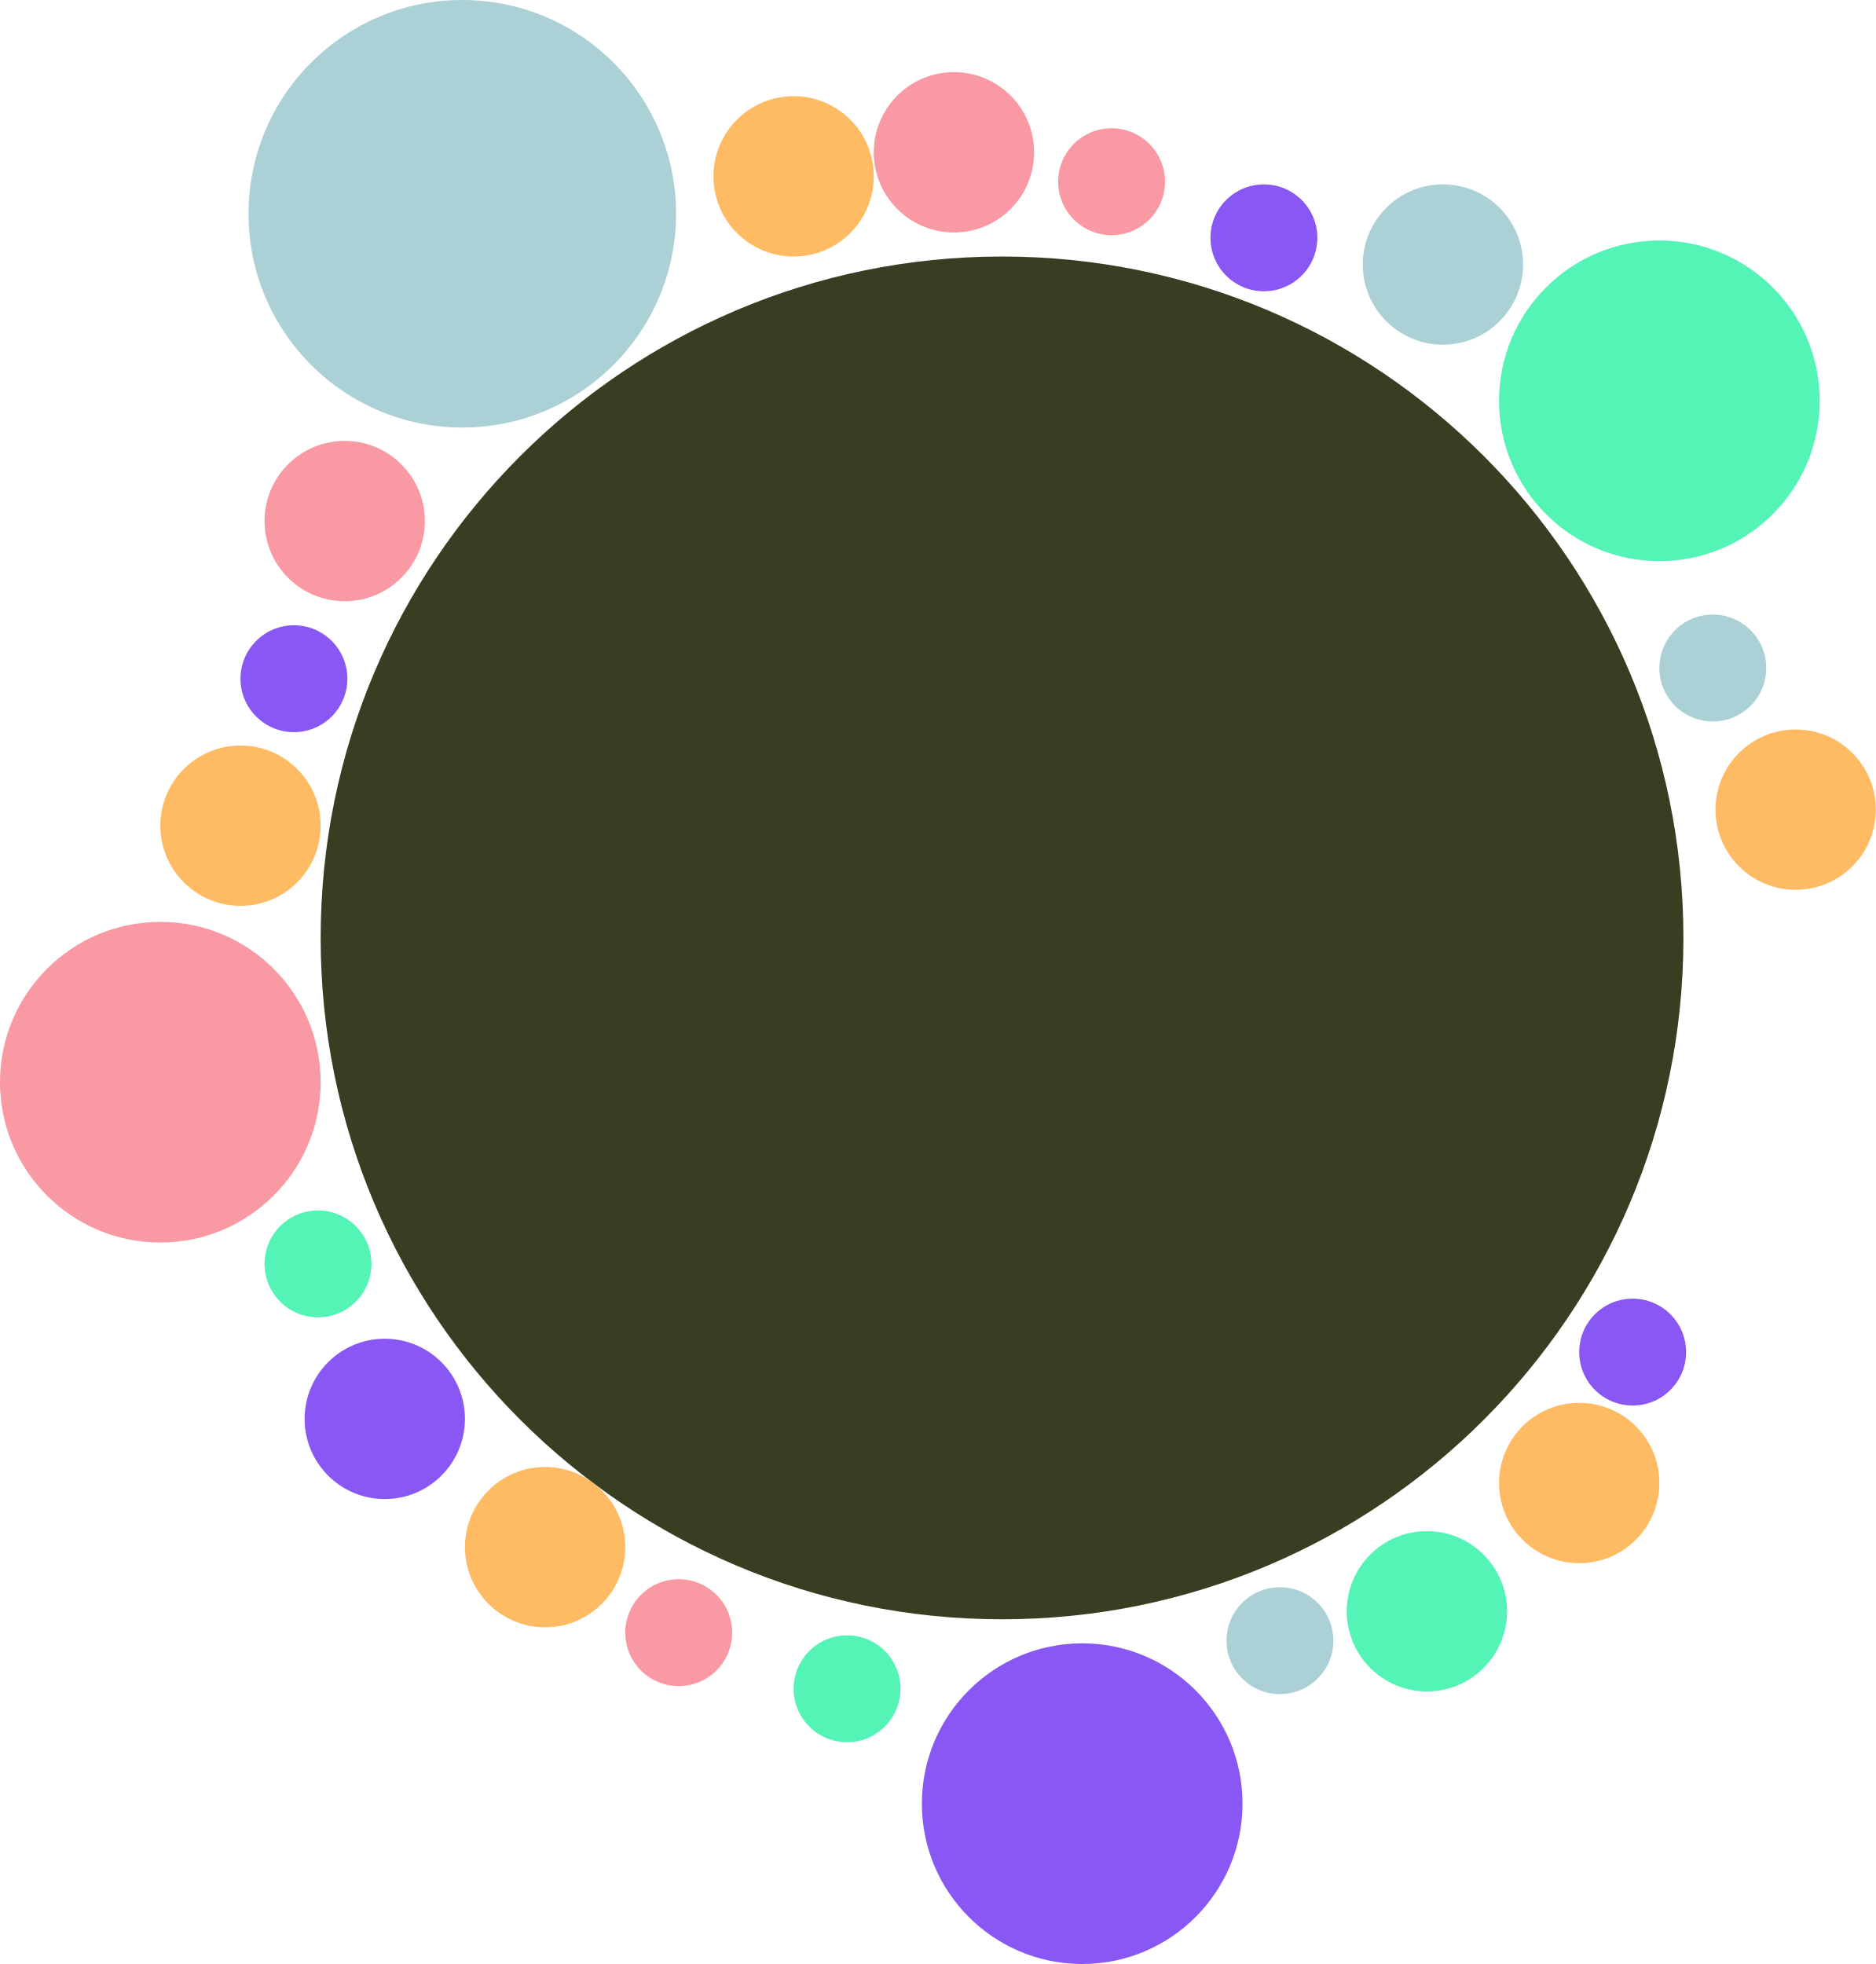
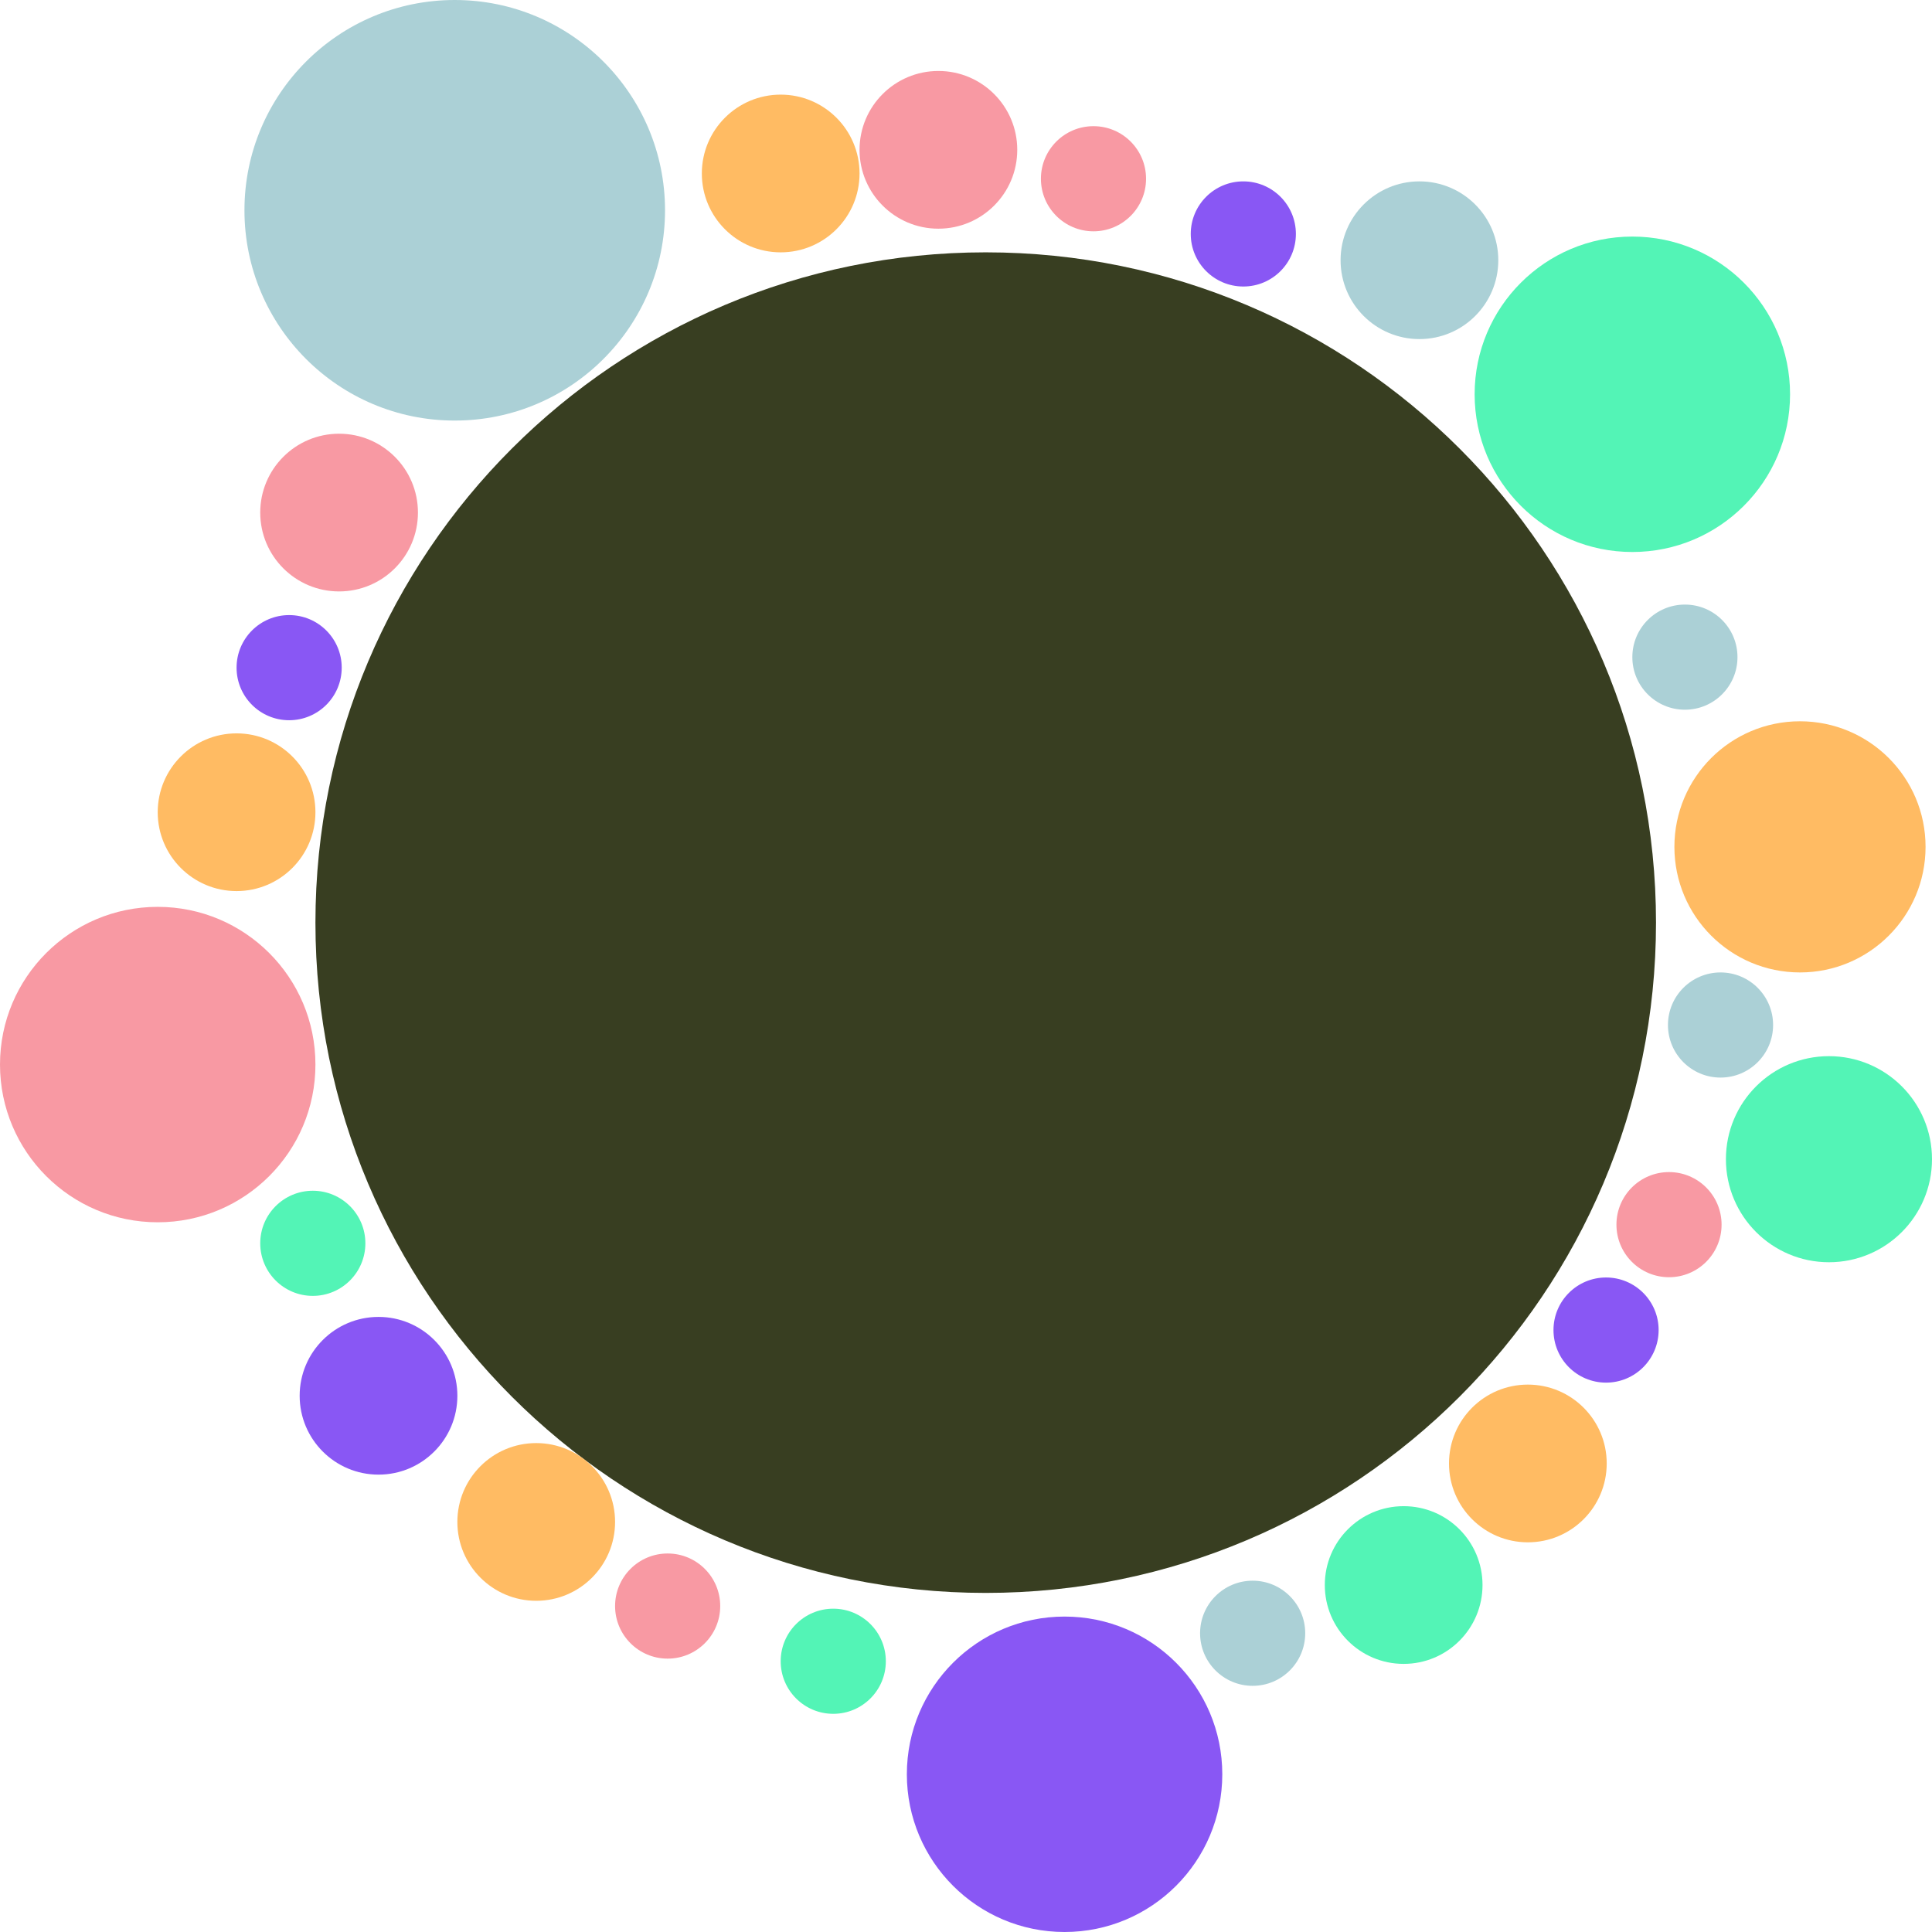
- <svg xmlns="http://www.w3.org/2000/svg" width="234" height="245" viewBox="0 0 234 245" fill="none">
-   <circle cx="125" cy="117" r="85" fill="#383E21" />
-   <circle cx="43" cy="65" r="10" fill="#F899A3" />
-   <circle cx="207" cy="50" r="20" fill="#53F4B6" />
-   <circle cx="57.667" cy="26.667" r="26.667" fill="#ABD0D6" />
-   <circle cx="48" cy="177" r="10" fill="#8957F4" />
-   <circle cx="36.667" cy="84.667" r="6.667" fill="#8957F4" />
-   <circle cx="135" cy="225" r="20" fill="#8957F4" />
-   <circle cx="20" cy="135" r="20" fill="#F899A3" />
-   <circle cx="178" cy="201" r="10" fill="#53F4B6" />
-   <circle cx="197" cy="185" r="10" fill="#FFBB63" />
-   <circle cx="30" cy="103" r="10" fill="#FFBB63" />
-   <circle cx="99" cy="22" r="10" fill="#FFBB63" />
-   <circle cx="224" cy="101" r="10" fill="#FFBB63" />
-   <circle cx="68" cy="193" r="10" fill="#FFBB63" />
-   <circle cx="119" cy="19" r="10" fill="#F899A3" />
-   <circle cx="180" cy="33" r="10" fill="#ABD0D6" />
-   <circle cx="105.667" cy="210.667" r="6.667" fill="#53F4B6" />
-   <circle cx="84.667" cy="203.667" r="6.667" fill="#F899A3" />
-   <circle cx="39.667" cy="157.667" r="6.667" fill="#53F4B6" />
-   <circle cx="159.667" cy="204.667" r="6.667" fill="#ABD0D6" />
-   <circle cx="203.667" cy="168.667" r="6.667" fill="#8957F4" />
-   <circle cx="213.667" cy="83.333" r="6.667" fill="#ABD0D6" />
-   <circle cx="157.667" cy="29.667" r="6.667" fill="#8957F4" />
-   <circle cx="138.667" cy="22.667" r="6.667" fill="#F899A3" />
+ <svg xmlns="http://www.w3.org/2000/svg" width="300" height="300" viewBox="0 0 300 300" fill="none">
+   <circle cx="153.062" cy="143.265" r="104.082" fill="#383E21" />
+   <circle cx="52.653" cy="79.592" r="12.245" fill="#F899A3" />
+   <circle cx="253.47" cy="61.224" r="24.49" fill="#53F4B6" />
+   <circle cx="70.612" cy="32.653" r="32.653" fill="#ABD0D6" />
+   <circle cx="58.776" cy="216.735" r="12.245" fill="#8957F4" />
+   <circle cx="44.898" cy="103.674" r="8.163" fill="#8957F4" />
+   <circle cx="165.306" cy="275.51" r="24.49" fill="#8957F4" />
+   <circle cx="24.49" cy="165.306" r="24.49" fill="#F899A3" />
+   <circle cx="217.96" cy="246.122" r="12.245" fill="#53F4B6" />
+   <circle cx="284" cy="180" r="16" fill="#53F4B6" />
+   <circle cx="237.245" cy="227.245" r="12.245" fill="#FFBB63" />
+   <circle cx="36.735" cy="126.122" r="12.245" fill="#FFBB63" />
+   <circle cx="121.225" cy="26.939" r="12.245" fill="#FFBB63" />
+   <circle cx="279.5" cy="131.5" r="19.5" fill="#FFBB63" />
+   <circle cx="83.264" cy="236.326" r="12.245" fill="#FFBB63" />
+   <circle cx="145.714" cy="23.265" r="12.245" fill="#F899A3" />
+   <circle cx="220.409" cy="40.408" r="12.245" fill="#ABD0D6" />
+   <circle cx="129.388" cy="257.959" r="8.163" fill="#53F4B6" />
+   <circle cx="103.673" cy="249.388" r="8.163" fill="#F899A3" />
+   <circle cx="48.572" cy="193.061" r="8.163" fill="#53F4B6" />
+   <circle cx="194.511" cy="253.612" r="8.163" fill="#ABD0D6" />
+   <circle cx="249.388" cy="206.531" r="8.163" fill="#8957F4" />
+   <circle cx="261.632" cy="102.041" r="8.163" fill="#ABD0D6" />
+   <circle cx="267.163" cy="159.163" r="8.163" fill="#ABD0D6" />
+   <circle cx="259.163" cy="190.163" r="8.163" fill="#F899A3" />
+   <circle cx="193.062" cy="36.327" r="8.163" fill="#8957F4" />
+   <circle cx="169.796" cy="27.755" r="8.163" fill="#F899A3" />
</svg>
